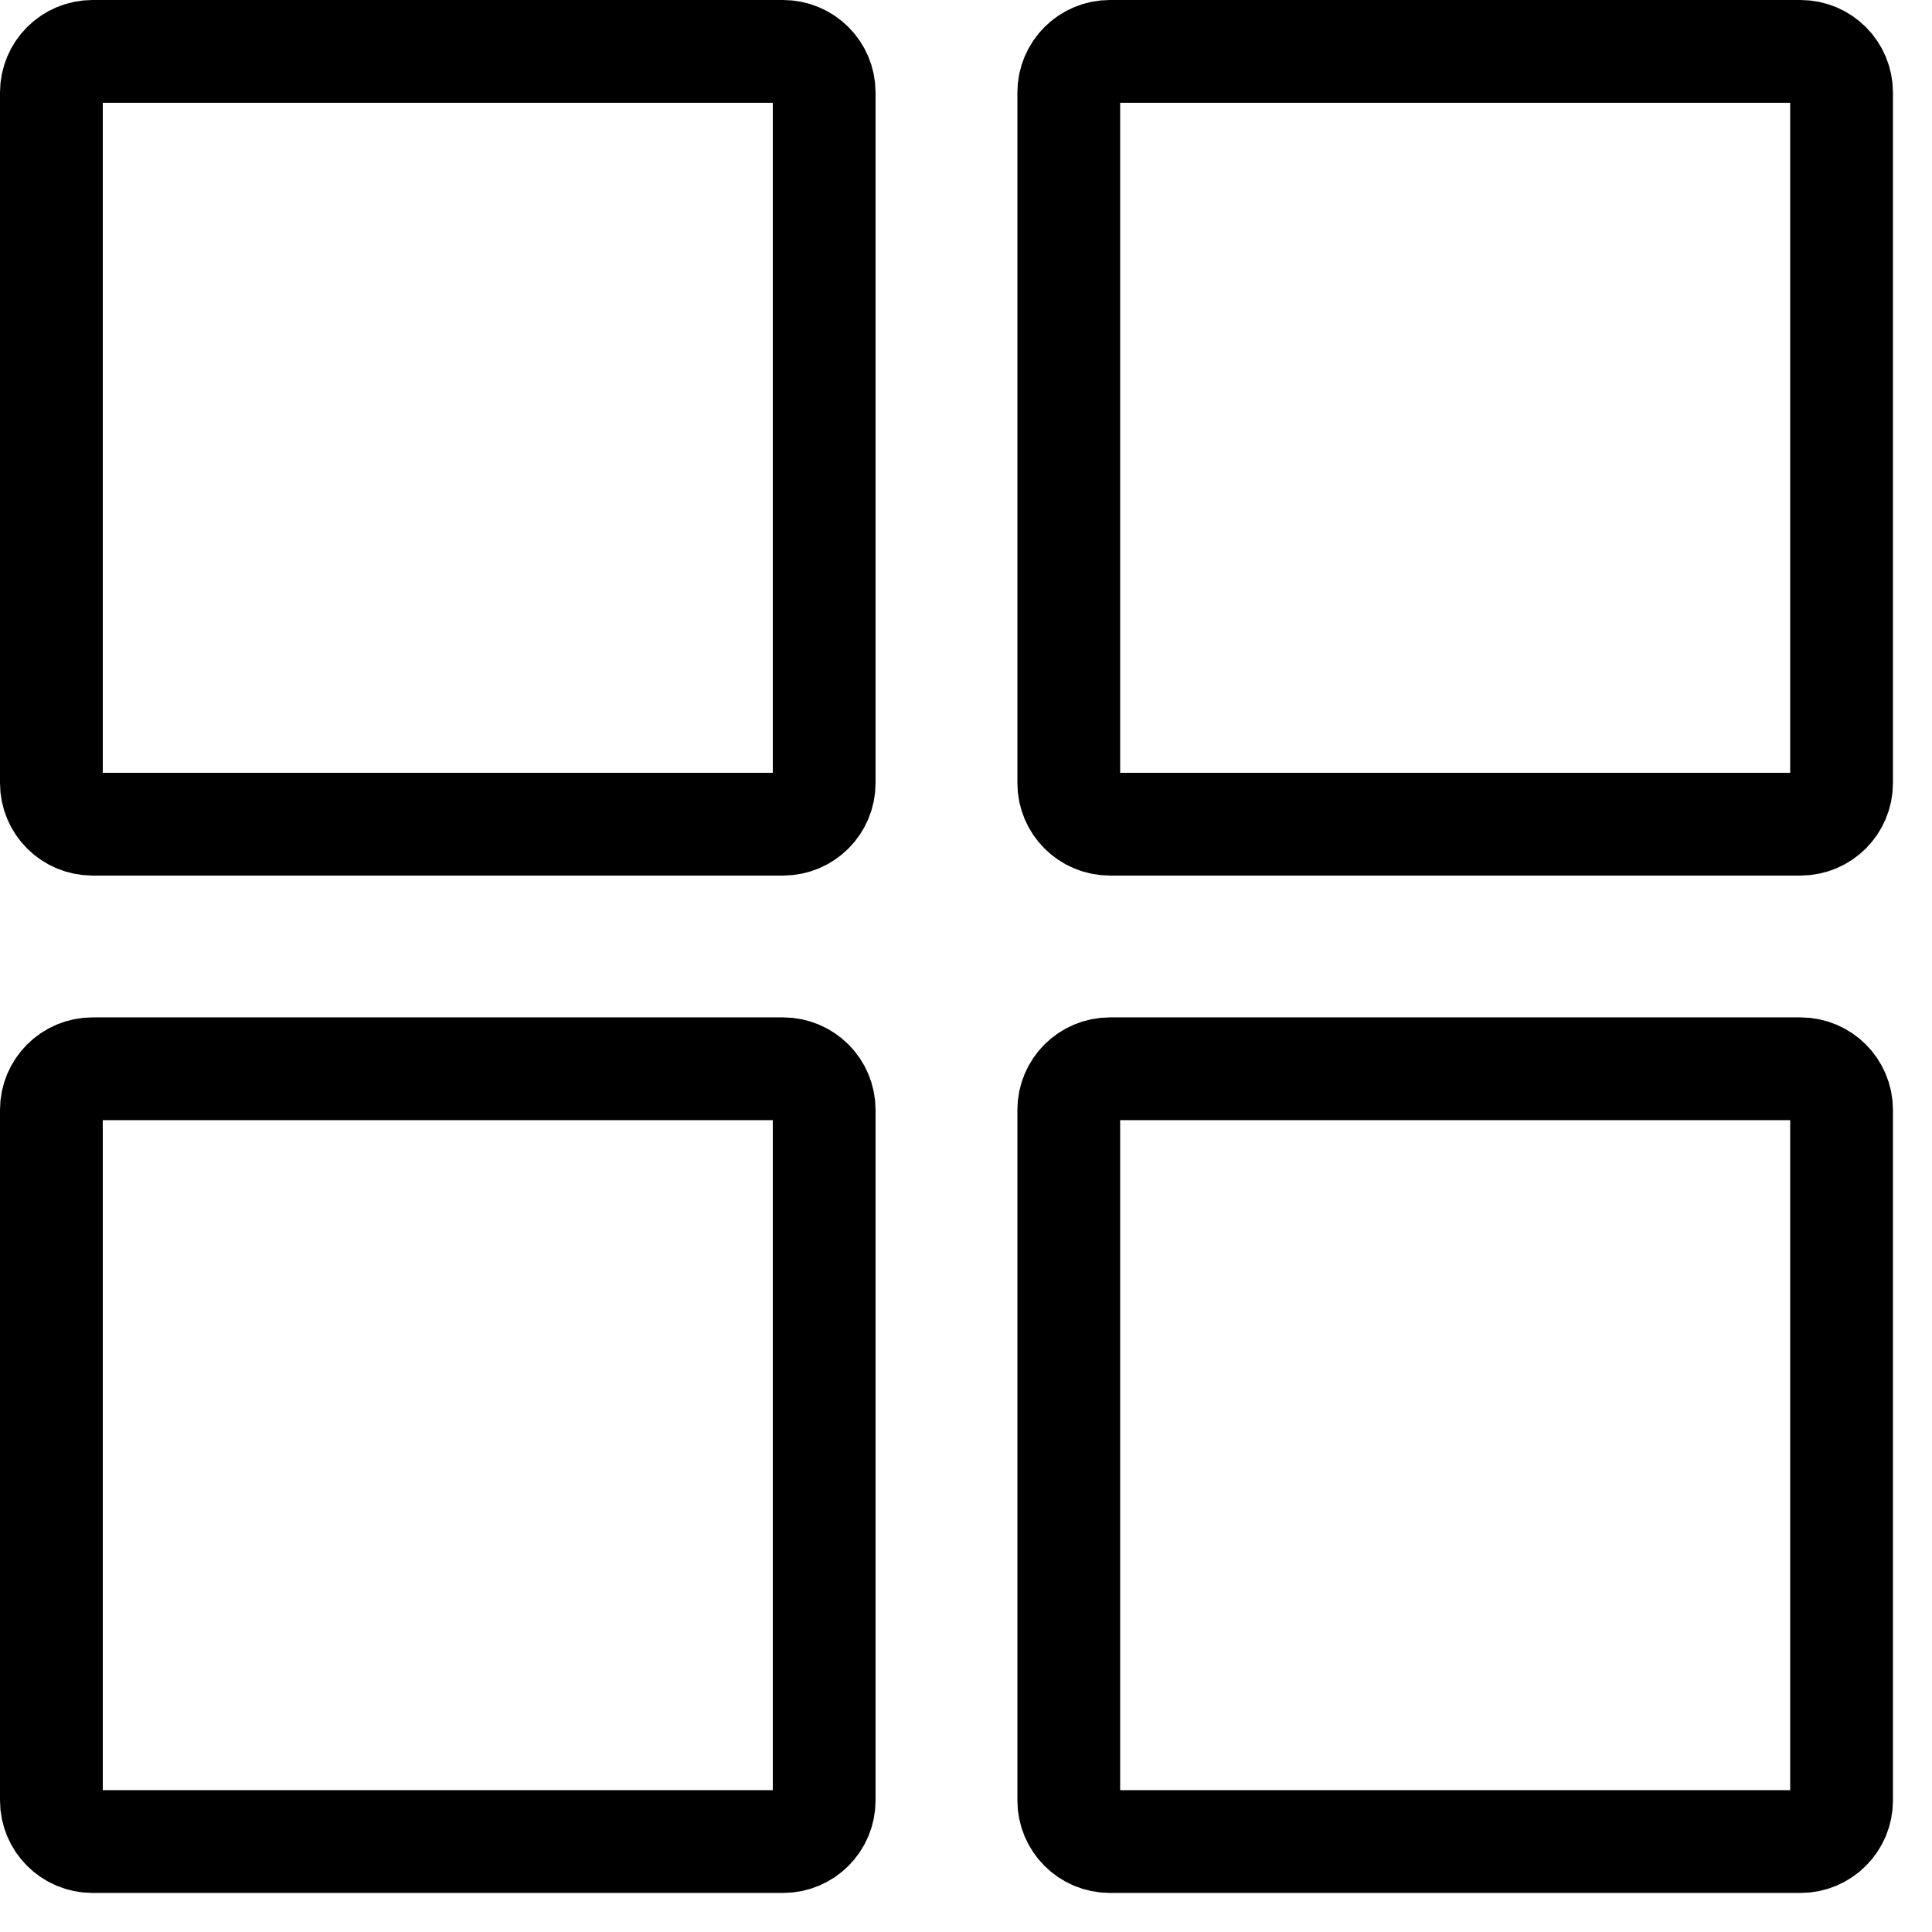
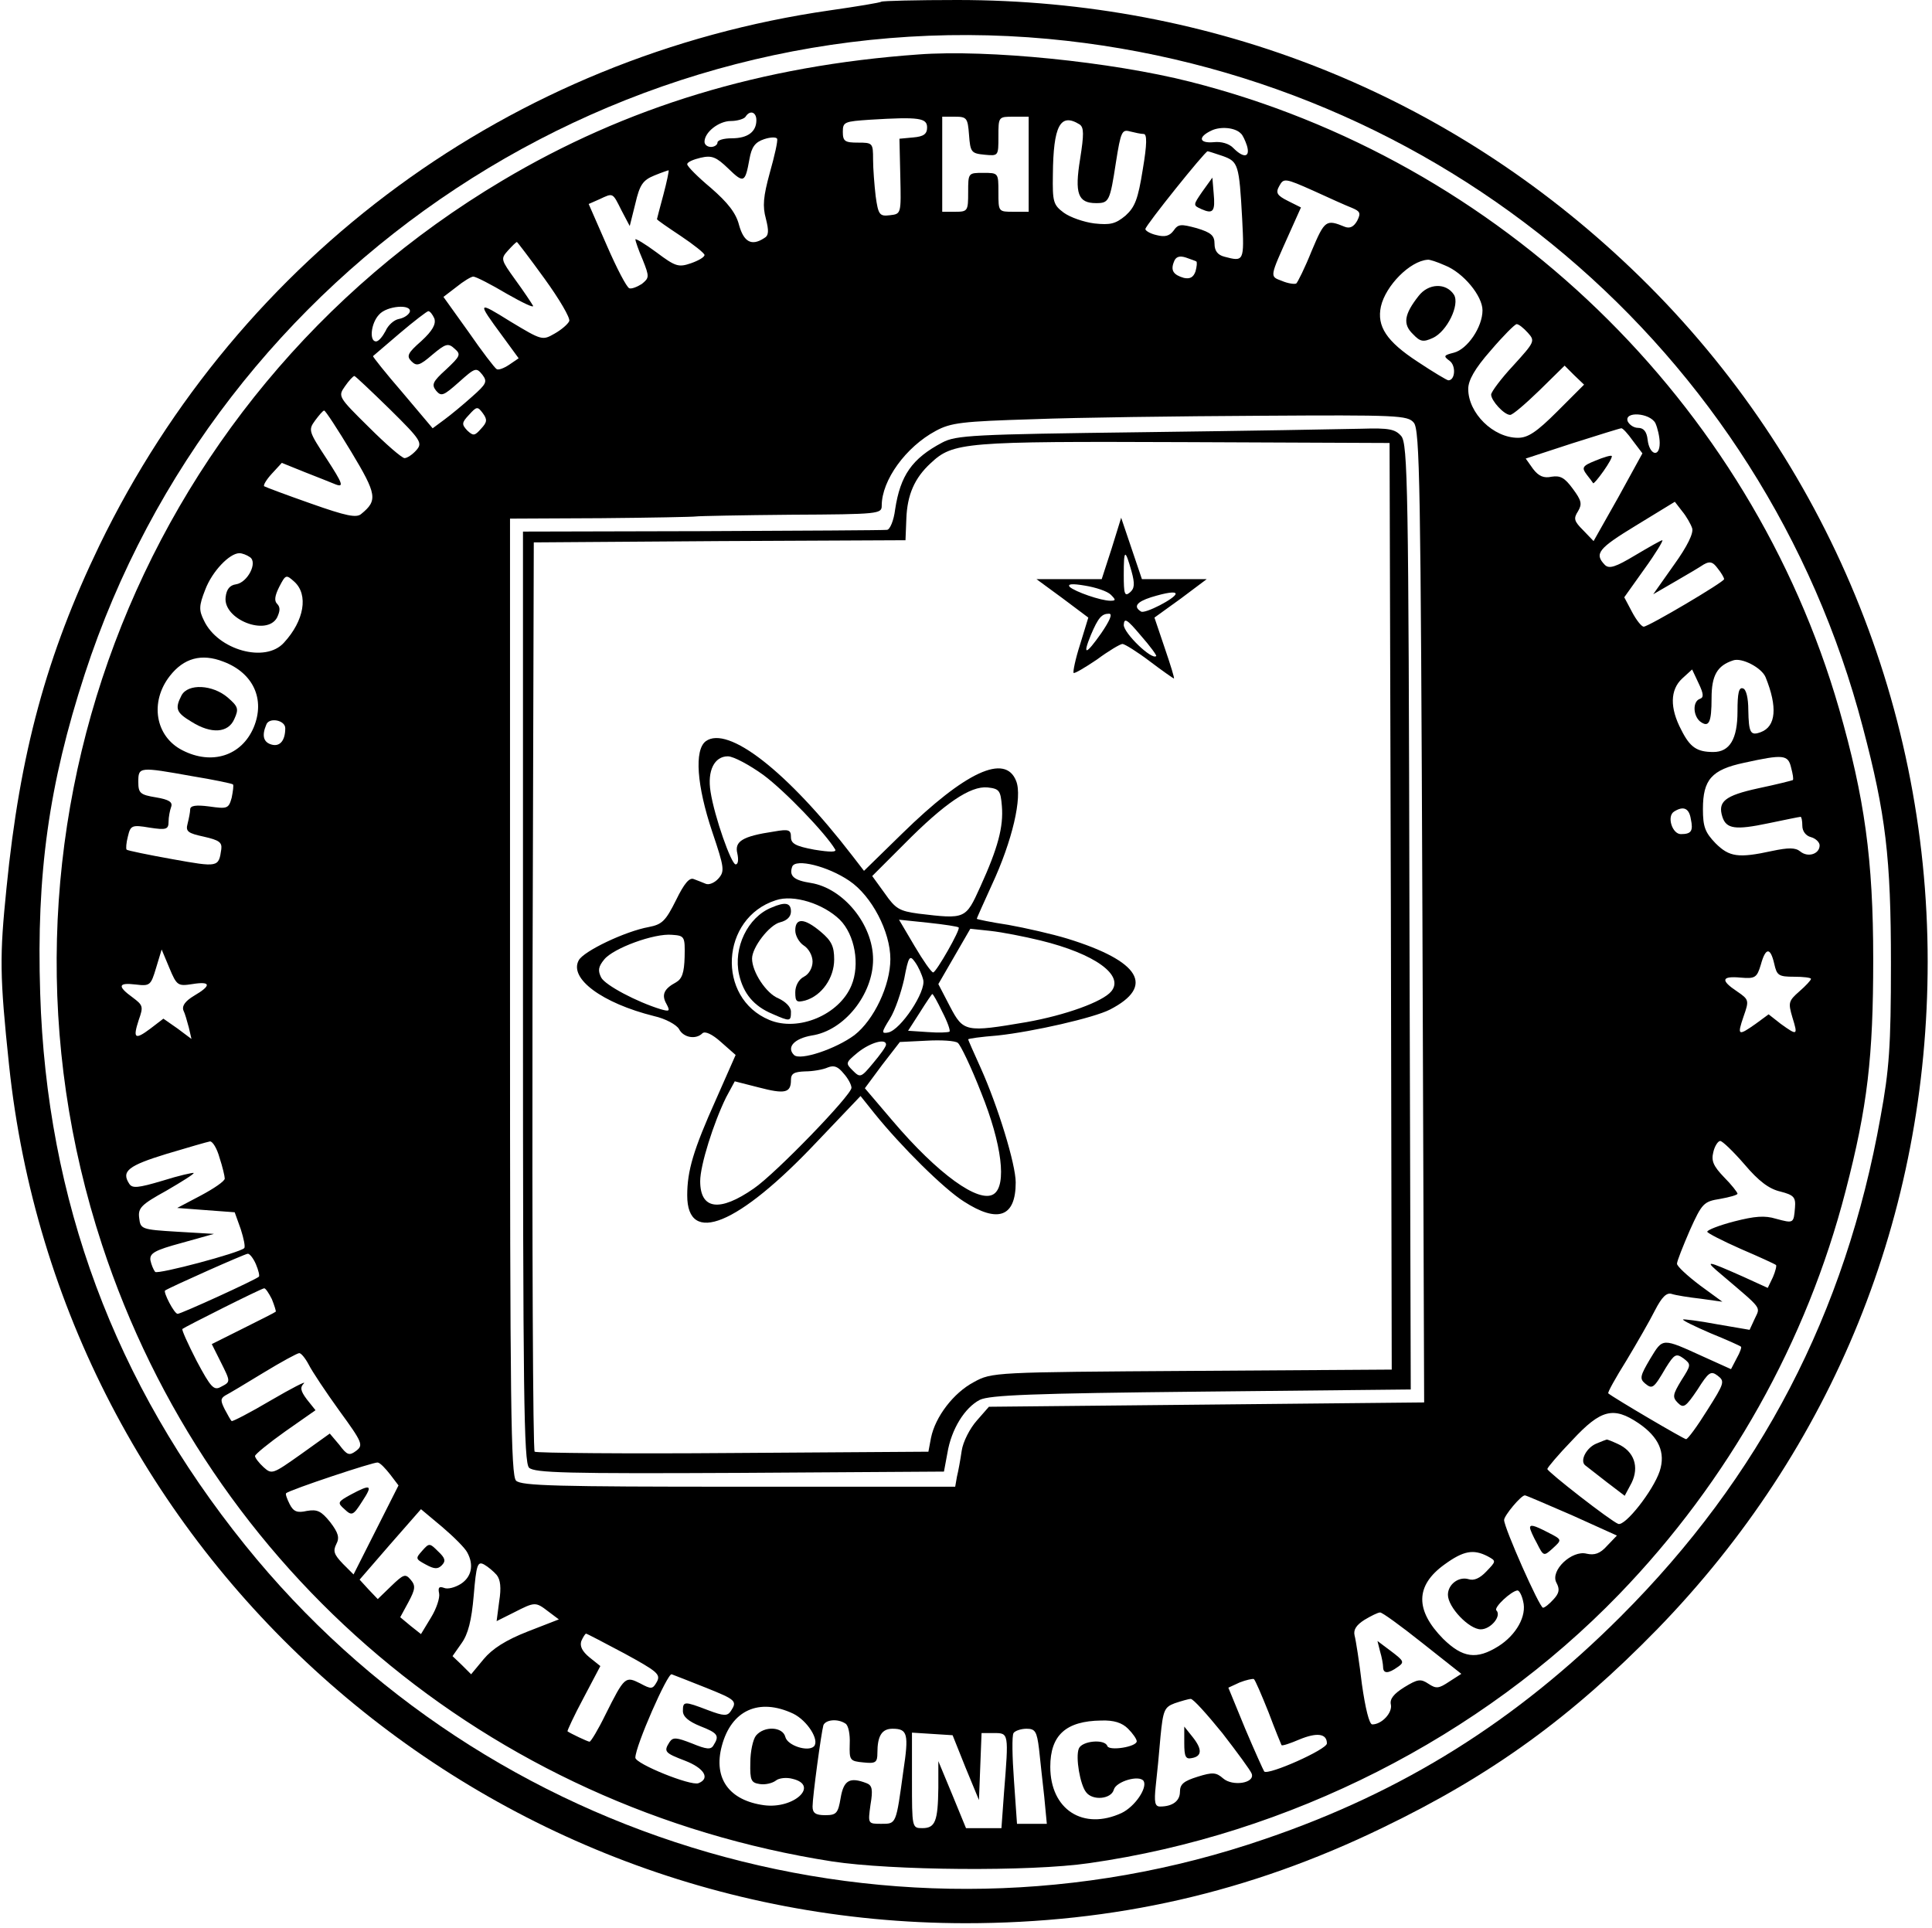
- <svg xmlns="http://www.w3.org/2000/svg" viewBox="0 0 47 47" aria-labelledby="title" width="1em" height="1em" stroke="currentColor" fill="none" stroke-width="2.5" strokeMiterlimit="10">
-   <rect x="1.25" y="1.25" width="18.8" height="18.8" rx="1" ry="1" />
-   <rect x="26" y="1.25" width="18.8" height="18.8" rx="1" ry="1" />
-   <rect x="1.25" y="26" width="18.8" height="18.8" rx="1" ry="1" />
-   <rect x="26" y="26" width="18.8" height="18.8" rx="1" ry="1" />
+ <svg xmlns="http://www.w3.org/2000/svg" version="1.0" width="447pt" height="446pt" viewBox="0 0 447 446" preserveAspectRatio="xMidYMid meet">
+   <g transform="translate(0,446) scale(0.1,-0.1)" fill="#000000" stroke="none">
+     <path d="M2039 4456 c-2 -2 -56 -11 -119 -20 -736 -106 -1364 -566 -1690 -1238 -122 -253 -184 -480 -215 -793 -16 -158 -16 -201 6 -410 119 -1126 1075 -1984 2212 -1985 345 0 657 71 966 221 253 122 437 256 636 460 406 418 625 958 625 1544 0 607 -247 1185 -685 1603 -424 405 -969 622 -1560 622 -94 0 -174 -2 -176 -4z m386 -86 c905 -84 1656 -718 1885 -1593 53 -201 65 -301 65 -547 0 -191 -4 -245 -24 -354 -81 -455 -278 -833 -601 -1156 -242 -242 -503 -406 -823 -515 -849 -292 -1798 -18 -2360 680 -302 375 -459 797 -474 1276 -9 277 20 484 103 739 308 946 1240 1561 2229 1470z" />
+     <path d="M2125 4334 c-363 -26 -676 -121 -963 -292 -849 -505 -1233 -1527 -926 -2462 249 -758 895 -1303 1689 -1427 137 -21 458 -24 595 -4 463 66 906 291 1226 622 254 263 434 585 524 933 51 196 64 311 64 536 0 232 -20 374 -79 580 -205 710 -783 1269 -1502 1451 -182 46 -467 75 -628 63z m-375 -152 c0 -27 -20 -42 -57 -42 -18 0 -33 -4 -33 -10 0 -5 -7 -10 -15 -10 -8 0 -15 5 -15 12 0 22 33 48 61 48 15 0 31 5 34 10 10 16 25 11 25 -8z m395 -17 c0 -15 -8 -21 -32 -23 l-32 -3 2 -87 c2 -87 2 -87 -24 -90 -24 -3 -27 1 -33 44 -3 26 -6 64 -6 85 0 38 -1 39 -35 39 -30 0 -35 3 -35 25 0 23 4 24 63 28 114 7 132 4 132 -18z m97 -17 c3 -40 5 -43 36 -46 32 -3 32 -3 32 42 0 46 0 46 35 46 l35 0 0 -110 0 -110 -35 0 c-35 0 -35 0 -35 45 0 45 0 45 -35 45 -35 0 -35 0 -35 -45 0 -43 -1 -45 -30 -45 l-30 0 0 110 0 110 29 0 c28 0 30 -3 33 -42z m256 24 c10 -7 10 -23 1 -80 -13 -80 -5 -102 37 -102 30 0 32 4 46 95 11 70 14 76 32 71 12 -3 26 -6 32 -6 8 0 8 -23 -2 -82 -11 -69 -18 -87 -40 -107 -23 -19 -35 -22 -72 -18 -24 3 -56 14 -71 25 -24 18 -26 25 -25 88 1 113 17 144 62 116z m373 -21 c4 -3 10 -16 14 -28 8 -27 -7 -30 -31 -6 -10 11 -29 16 -46 14 -34 -3 -37 12 -5 27 21 10 55 7 68 -7z m-1090 -91 c-15 -55 -17 -77 -9 -106 7 -28 7 -39 -4 -45 -29 -19 -47 -9 -58 30 -7 28 -26 52 -65 86 -30 25 -55 50 -55 55 0 5 14 11 31 15 26 6 36 2 64 -25 36 -35 39 -33 49 22 5 28 13 39 34 46 15 5 28 5 30 1 2 -5 -6 -40 -17 -79z m1048 39 c36 -13 38 -19 45 -146 5 -98 4 -99 -41 -87 -16 4 -23 14 -23 30 0 19 -8 26 -41 36 -37 10 -43 10 -54 -6 -9 -12 -20 -15 -39 -10 -14 3 -26 10 -26 14 0 8 138 180 144 180 2 0 17 -5 35 -11z m-1294 -89 c-8 -30 -15 -56 -15 -57 0 -2 25 -19 55 -39 30 -20 55 -40 55 -44 0 -5 -14 -13 -31 -19 -29 -10 -36 -8 -80 25 -27 20 -49 33 -49 30 0 -3 7 -24 17 -47 16 -40 15 -42 -2 -56 -11 -7 -24 -12 -29 -10 -6 2 -29 46 -52 99 l-42 96 25 11 c32 15 30 16 51 -26 l19 -36 13 52 c10 43 17 54 44 65 17 7 32 12 33 12 1 -1 -4 -26 -12 -56z m1593 -31 c19 -8 21 -12 12 -30 -8 -14 -17 -18 -28 -14 -44 18 -47 16 -77 -55 -16 -40 -33 -74 -36 -76 -4 -2 -19 0 -33 6 -29 11 -29 7 18 112 l26 58 -30 15 c-26 13 -29 19 -20 35 10 18 13 18 78 -11 37 -17 77 -35 90 -40z m-1868 -164 c34 -47 60 -91 57 -98 -3 -7 -18 -20 -34 -29 -28 -16 -29 -16 -102 28 -77 48 -78 47 -19 -33 l38 -52 -22 -15 c-12 -8 -25 -13 -29 -10 -4 2 -34 41 -65 86 l-58 81 30 23 c16 13 34 24 39 24 6 0 41 -18 78 -40 37 -21 64 -34 60 -27 -4 7 -22 34 -41 60 -33 46 -34 48 -17 67 10 11 19 20 21 20 1 0 30 -38 64 -85z m1508 40 c2 -2 1 -12 -2 -23 -5 -14 -13 -18 -27 -15 -24 7 -31 17 -23 37 4 12 13 15 28 10 11 -4 23 -8 24 -9z m575 -9 c43 -17 87 -71 87 -104 0 -39 -35 -90 -66 -98 -24 -6 -25 -8 -10 -19 15 -11 13 -45 -3 -45 -3 0 -35 19 -71 43 -72 47 -95 82 -85 128 11 48 67 105 108 108 4 1 22 -5 40 -13z m-2395 -108 c-3 -7 -14 -14 -25 -16 -11 -2 -25 -14 -31 -28 -7 -13 -16 -24 -22 -24 -16 0 -12 42 7 62 18 21 77 25 71 6z m57 -15 c4 -13 -4 -28 -30 -52 -32 -28 -35 -35 -23 -47 12 -12 19 -10 48 15 31 26 37 28 52 14 15 -13 13 -17 -20 -48 -31 -28 -34 -35 -23 -49 12 -14 17 -12 53 20 38 34 40 34 54 17 12 -16 10 -21 -24 -51 -20 -18 -49 -42 -64 -53 l-27 -20 -70 83 c-39 45 -69 83 -68 84 1 1 29 25 62 53 33 28 63 51 66 51 4 0 10 -8 14 -17z m2530 -33 c17 -19 16 -21 -34 -76 -28 -30 -51 -61 -51 -67 0 -14 30 -47 44 -47 6 0 36 26 68 57 l58 57 22 -22 23 -22 -62 -62 c-48 -48 -68 -61 -91 -61 -57 0 -115 57 -115 113 0 20 15 47 52 89 29 34 56 61 60 61 5 0 16 -9 26 -20z m-2633 -177 c73 -72 76 -78 61 -95 -9 -10 -21 -18 -27 -18 -6 0 -43 32 -83 72 -71 70 -71 71 -55 94 9 13 19 24 22 24 2 0 39 -35 82 -77z m211 -45 c-15 -17 -18 -17 -32 -4 -13 14 -13 18 4 36 18 20 20 20 32 4 11 -15 10 -21 -4 -36z m-300 -54 c59 -98 61 -112 23 -143 -11 -10 -35 -5 -117 24 -57 20 -105 38 -108 40 -2 3 6 16 18 29 l23 25 52 -21 c28 -11 61 -24 73 -29 19 -7 16 2 -21 59 -42 64 -43 67 -27 89 9 12 18 23 21 23 3 0 31 -43 63 -96z m2458 68 c14 -16 16 -142 20 -1143 l4 -1124 -503 -5 -504 -5 -28 -32 c-16 -18 -32 -49 -35 -70 -3 -21 -8 -48 -11 -60 l-4 -23 -501 0 c-420 0 -503 2 -515 14 -12 12 -14 175 -14 1120 l0 1106 210 1 c116 1 215 3 220 4 6 1 105 3 220 4 204 1 210 2 210 21 0 59 56 136 125 173 35 19 61 22 225 27 102 4 338 7 525 8 319 2 342 1 356 -16z m559 -1 c5 -11 10 -32 10 -46 0 -35 -24 -28 -28 8 -2 18 -9 27 -22 27 -10 0 -20 7 -24 15 -9 24 51 20 64 -4z m-52 -41 l22 -29 -56 -102 -57 -101 -24 25 c-21 21 -23 27 -12 44 10 17 8 25 -12 52 -19 26 -29 31 -49 28 -18 -4 -30 1 -43 18 l-17 24 107 35 c60 19 111 35 114 35 3 1 15 -12 27 -29z m137 -202 c4 -11 -11 -42 -42 -85 l-48 -68 50 29 c28 16 58 34 67 40 14 8 21 6 32 -9 9 -11 15 -22 15 -25 1 -6 -175 -110 -186 -110 -5 0 -17 15 -27 34 l-18 34 47 66 c26 36 44 66 41 66 -3 0 -31 -16 -63 -35 -45 -27 -60 -32 -70 -22 -25 26 -15 38 72 91 l90 55 17 -22 c10 -12 20 -30 23 -39z m-3337 -67 c19 -12 -5 -59 -32 -63 -14 -2 -22 -11 -24 -30 -6 -51 95 -91 119 -47 7 15 8 24 0 32 -7 7 -5 19 5 39 15 29 16 29 35 12 33 -30 23 -90 -24 -141 -43 -48 -153 -17 -185 51 -12 24 -12 34 3 72 16 42 56 84 79 84 6 0 17 -4 24 -9z m-61 -242 c69 -26 97 -87 70 -152 -28 -66 -97 -88 -165 -53 -63 32 -76 112 -29 172 32 41 73 53 124 33z m3568 -36 c28 -69 24 -114 -11 -127 -24 -9 -28 -2 -29 51 0 28 -5 48 -12 50 -10 4 -13 -11 -13 -53 0 -64 -18 -94 -56 -94 -38 0 -54 11 -74 51 -27 51 -26 93 2 119 l23 21 15 -32 c12 -25 12 -33 3 -36 -17 -6 -16 -38 0 -52 21 -16 27 -3 27 54 0 52 13 75 50 87 20 7 66 -17 75 -39z m-3425 -118 c0 -28 -12 -43 -31 -38 -19 5 -24 20 -13 46 6 18 44 11 44 -8z m3484 -91 c4 -15 6 -27 4 -29 -2 -1 -37 -10 -80 -19 -78 -17 -94 -31 -83 -66 9 -28 30 -31 106 -15 39 8 72 15 75 15 2 0 4 -9 4 -21 0 -12 8 -23 20 -26 11 -3 20 -12 20 -19 0 -20 -27 -29 -45 -14 -11 9 -27 9 -65 1 -78 -17 -99 -14 -131 18 -24 25 -29 38 -29 79 0 68 20 91 95 107 91 20 102 19 109 -11z m-3699 -20 c49 -8 92 -17 94 -19 2 -2 0 -16 -3 -31 -7 -25 -10 -26 -52 -20 -31 4 -44 2 -44 -7 0 -6 -3 -21 -6 -33 -5 -18 1 -22 38 -30 35 -8 42 -13 40 -29 -6 -42 -7 -42 -113 -23 -56 10 -104 20 -106 22 -2 2 -1 16 3 31 6 25 9 27 50 20 39 -6 44 -4 44 14 0 10 3 26 6 34 4 11 -5 17 -35 22 -37 6 -41 10 -41 36 0 35 2 35 125 13z m3467 -99 c6 -28 1 -35 -23 -35 -20 0 -33 41 -16 52 22 14 35 8 39 -17z m-3467 -382 c43 7 45 -3 4 -27 -20 -12 -28 -23 -25 -33 4 -8 9 -26 13 -41 l6 -26 -32 24 -33 23 -30 -23 c-36 -27 -41 -23 -27 20 11 31 10 34 -14 52 -36 26 -34 35 7 30 33 -4 35 -2 47 38 l13 43 18 -43 c17 -41 20 -42 53 -37z m3660 47 c6 -27 10 -30 46 -30 21 0 39 -2 39 -5 0 -3 -12 -16 -27 -29 -25 -22 -26 -26 -16 -60 13 -42 12 -43 -27 -15 l-28 22 -30 -22 c-41 -29 -43 -27 -28 17 13 37 13 39 -15 58 -39 26 -36 36 8 32 34 -3 38 0 47 30 11 40 22 41 31 2z m-3597 -449 c7 -21 12 -43 12 -48 0 -6 -25 -23 -55 -39 l-55 -29 66 -5 67 -5 14 -39 c7 -22 11 -41 8 -44 -11 -11 -199 -61 -206 -55 -4 5 -9 17 -11 27 -2 16 9 23 72 40 l75 21 -85 5 c-83 5 -85 6 -88 32 -3 23 5 31 63 63 36 21 65 39 63 41 -2 1 -34 -6 -72 -18 -57 -17 -70 -18 -77 -7 -19 29 -2 42 86 69 50 15 95 28 101 29 6 0 16 -16 22 -38z m3528 -15 c33 -39 57 -57 83 -63 31 -8 36 -13 34 -37 -3 -37 -3 -37 -44 -26 -26 8 -49 6 -96 -6 -35 -9 -63 -20 -63 -24 0 -3 35 -21 78 -40 42 -18 79 -35 81 -37 2 -1 -1 -14 -7 -28 l-12 -25 -57 26 c-88 39 -91 39 -48 3 94 -80 88 -72 75 -100 l-12 -26 -76 13 c-42 8 -77 12 -78 11 -2 -2 27 -16 64 -32 37 -15 68 -29 70 -31 2 -1 -2 -13 -10 -27 l-13 -25 -62 28 c-99 45 -95 45 -125 -4 -23 -39 -25 -46 -12 -57 17 -14 20 -12 48 36 20 32 24 34 41 22 18 -14 18 -15 -5 -51 -20 -33 -21 -39 -8 -52 13 -13 18 -10 45 30 26 41 31 45 47 33 17 -13 16 -17 -24 -80 -23 -37 -45 -67 -49 -67 -5 0 -165 94 -180 106 -2 2 17 36 42 76 24 40 54 92 66 116 16 31 27 42 39 38 9 -3 40 -8 67 -11 l50 -7 -52 38 c-29 22 -53 44 -53 50 0 6 14 41 30 78 28 62 32 66 70 72 22 4 40 9 40 12 0 3 -14 21 -31 38 -25 26 -30 38 -25 58 3 14 11 26 16 26 5 0 30 -24 56 -54z m-3444 -231 c6 -14 9 -27 7 -29 -7 -7 -180 -86 -188 -86 -8 0 -34 51 -29 54 12 8 185 85 191 85 4 1 13 -10 19 -24z m37 -81 c6 -15 10 -28 9 -29 -2 -2 -36 -19 -76 -39 l-72 -36 20 -40 c24 -48 24 -47 1 -59 -16 -9 -23 -2 -56 60 -20 39 -35 72 -33 74 6 5 183 94 189 94 3 1 11 -11 18 -25z m85 -151 c8 -16 40 -64 71 -107 54 -74 56 -80 39 -93 -16 -12 -21 -10 -39 14 l-22 26 -67 -48 c-65 -46 -67 -47 -86 -30 -11 10 -20 22 -20 26 0 4 32 30 70 57 l70 49 -20 25 c-15 20 -16 28 -7 37 7 7 -28 -11 -76 -39 -49 -29 -90 -50 -91 -48 -2 1 -9 14 -16 27 -10 20 -10 25 1 32 8 4 48 28 89 53 41 25 78 45 82 45 4 1 14 -11 22 -26z m3077 -136 c47 -32 63 -68 49 -111 -15 -45 -80 -128 -96 -122 -18 7 -163 120 -164 127 0 3 26 34 58 67 66 71 95 78 153 39z m-2888 -119 l19 -25 -52 -103 -52 -103 -25 25 c-20 21 -23 29 -15 45 8 15 5 26 -14 51 -21 26 -30 30 -54 26 -22 -5 -31 -2 -40 16 -6 12 -10 23 -8 25 9 8 204 73 212 71 6 -1 18 -14 29 -28z m2734 -94 l104 -47 -23 -24 c-16 -18 -29 -22 -47 -18 -34 9 -85 -39 -70 -67 8 -15 7 -24 -7 -39 -9 -10 -20 -19 -24 -19 -8 0 -90 185 -90 203 0 10 39 57 48 57 3 0 51 -21 109 -46z m-2556 -86 c16 -29 10 -57 -15 -73 -13 -8 -30 -13 -39 -9 -11 4 -14 1 -11 -13 2 -10 -6 -35 -19 -56 l-23 -38 -24 19 -24 20 19 35 c16 30 17 38 5 52 -12 14 -16 13 -45 -15 l-31 -30 -21 22 -21 23 71 82 71 81 49 -41 c27 -23 53 -49 58 -59z m2361 -9 c20 -11 20 -11 -3 -35 -15 -16 -29 -22 -41 -18 -23 7 -48 -12 -48 -36 0 -29 49 -80 76 -80 23 0 49 31 36 44 -6 7 35 45 49 46 4 0 10 -11 13 -25 9 -34 -16 -78 -57 -104 -51 -32 -83 -27 -128 17 -65 66 -65 123 3 172 44 32 67 36 100 19z m-2293 -43 c9 -11 11 -30 6 -61 l-6 -46 40 20 c49 25 50 25 80 2 l24 -18 -72 -28 c-51 -20 -82 -40 -102 -64 l-29 -35 -21 21 -22 21 21 30 c15 21 23 52 28 110 6 72 9 80 24 72 9 -5 22 -16 29 -24z m2141 -157 l91 -72 -28 -18 c-24 -16 -30 -17 -48 -5 -18 12 -25 11 -56 -8 -24 -15 -34 -27 -31 -40 4 -19 -21 -46 -43 -46 -7 0 -16 37 -24 93 -6 51 -14 102 -17 113 -3 13 4 24 23 36 15 9 31 17 36 17 4 1 48 -31 97 -70z m-1845 -25 c75 -41 84 -48 75 -65 -10 -18 -13 -18 -39 -4 -34 17 -36 16 -80 -72 -17 -35 -34 -63 -37 -63 -4 0 -44 19 -51 24 -1 1 15 36 37 77 l39 74 -25 20 c-17 14 -23 26 -19 38 4 9 9 17 11 17 2 0 42 -21 89 -46z m188 -79 c70 -28 73 -31 58 -54 -8 -12 -16 -12 -53 2 -55 21 -58 21 -58 -2 0 -13 13 -24 40 -35 41 -16 45 -22 31 -44 -6 -11 -16 -10 -50 4 -36 14 -44 15 -52 3 -14 -22 -11 -25 36 -43 44 -17 59 -41 31 -52 -18 -7 -146 45 -146 59 0 27 75 197 84 193 6 -2 41 -16 79 -31z m1302 -57 c15 -40 29 -74 30 -76 2 -2 20 4 41 13 41 17 64 14 64 -9 0 -14 -135 -74 -145 -65 -2 3 -22 47 -44 99 l-39 95 26 12 c15 6 30 9 33 8 3 -2 18 -37 34 -77z m-107 -48 c34 -44 65 -86 68 -94 8 -22 -44 -30 -66 -11 -16 14 -24 15 -59 4 -32 -10 -41 -17 -41 -35 0 -21 -17 -34 -46 -34 -12 0 -14 10 -10 48 3 26 8 77 11 114 6 61 9 68 33 77 15 5 32 10 37 10 6 0 38 -36 73 -79z m-993 45 c33 -16 62 -62 48 -76 -14 -13 -61 2 -66 22 -6 24 -49 26 -68 3 -7 -9 -13 -37 -13 -62 -1 -42 2 -47 22 -50 13 -2 29 2 37 8 7 6 25 8 39 4 62 -15 3 -70 -66 -61 -81 11 -118 62 -98 137 22 83 86 112 165 75z m121 -23 c7 -4 11 -25 10 -47 -1 -38 0 -40 32 -43 28 -3 32 0 32 22 0 39 10 56 35 56 35 0 38 -12 25 -98 -17 -124 -16 -122 -51 -122 -31 0 -31 0 -25 44 6 35 4 45 -9 50 -39 15 -53 7 -60 -34 -6 -36 -10 -40 -36 -40 -22 0 -29 5 -29 20 0 23 20 170 25 188 5 13 33 16 51 4z m654 -12 c11 -11 20 -24 20 -29 0 -13 -64 -23 -68 -11 -6 17 -59 12 -66 -6 -8 -20 3 -84 17 -101 15 -20 58 -16 64 6 5 19 59 35 69 20 9 -16 -20 -59 -51 -74 -89 -41 -165 8 -165 107 0 73 36 106 118 107 29 1 48 -5 62 -19z m-206 -47 c3 -27 8 -76 12 -110 l6 -63 -35 0 -34 0 -7 100 c-4 55 -5 104 -1 110 3 5 17 10 30 10 20 0 24 -6 29 -47z m-170 -43 l31 -75 3 78 3 77 29 0 c34 0 34 0 23 -137 l-6 -83 -41 0 -41 0 -32 78 -32 77 0 -62 c-1 -77 -7 -93 -37 -93 -24 0 -24 1 -24 111 l0 110 47 -3 47 -3 30 -75z" />
+     <path d="M2782 4017 c-22 -32 -22 -32 -2 -41 27 -12 32 -5 28 37 l-3 36 -23 -32z" />
+     <path d="M3282 3775 c-33 -42 -37 -65 -13 -88 17 -18 24 -19 46 -9 33 15 63 77 49 100 -18 28 -59 27 -82 -3z" />
+     <path d="M2645 3460 c-395 -5 -433 -7 -465 -24 -70 -37 -97 -76 -109 -155 -3 -25 -12 -47 -19 -47 -6 -1 -199 -2 -427 -3 l-415 -1 0 -1076 c0 -922 2 -1077 14 -1090 13 -12 87 -14 488 -12 l472 3 8 43 c9 55 40 105 75 123 23 11 121 15 512 19 l485 5 -3 1093 c-2 997 -4 1095 -19 1113 -14 16 -28 19 -92 17 -41 -1 -268 -5 -505 -8z m573 -1097 l2 -1072 -462 -3 c-459 -3 -463 -3 -505 -26 -47 -25 -89 -80 -99 -129 l-6 -32 -452 -3 c-248 -2 -455 0 -459 3 -4 3 -6 478 -5 1055 l3 1049 430 3 430 2 2 50 c2 55 19 94 56 128 52 49 77 51 587 49 l475 -2 3 -1072z" />
+     <path d="M2572 3191 l-23 -71 -76 0 -75 0 60 -44 60 -45 -19 -62 c-11 -34 -17 -64 -15 -66 2 -2 26 12 54 31 27 20 54 36 59 36 5 0 34 -18 63 -40 29 -22 55 -40 56 -40 2 0 -8 32 -21 70 l-24 71 61 44 60 45 -75 0 -75 0 -24 71 -24 71 -22 -71z m46 -53 c8 -29 7 -40 -4 -49 -12 -10 -14 -3 -14 41 0 60 3 61 18 8z m-48 -54 c12 -12 12 -14 -1 -14 -22 0 -82 21 -94 32 -6 7 6 8 35 3 25 -4 52 -13 60 -21z m150 2 c0 -10 -71 -47 -80 -41 -18 11 -11 22 23 33 36 11 57 14 57 8z m-172 -91 c-36 -51 -44 -53 -24 -4 17 40 25 49 42 49 9 0 1 -17 -18 -45z m127 -53 c-10 -10 -75 53 -75 72 1 17 7 14 39 -24 22 -25 38 -47 36 -48z" />
+     <path d="M1633 2745 c-27 -20 -21 -103 15 -210 28 -83 29 -91 14 -108 -9 -10 -22 -15 -29 -12 -7 3 -20 8 -28 11 -10 4 -22 -10 -41 -49 -24 -48 -32 -56 -63 -62 -55 -10 -151 -56 -162 -77 -23 -42 54 -99 174 -129 27 -6 52 -20 58 -30 10 -20 39 -25 54 -10 6 6 23 -2 43 -20 l34 -30 -45 -102 c-53 -118 -67 -166 -67 -223 0 -117 118 -69 300 124 l101 106 32 -40 c62 -77 161 -175 207 -204 79 -51 120 -36 120 44 0 42 -41 176 -81 265 -16 35 -29 65 -29 66 0 2 30 6 68 9 83 9 223 41 260 60 105 54 70 112 -98 164 -36 11 -98 25 -137 32 -40 6 -73 13 -73 14 0 2 16 37 35 79 47 101 71 203 56 240 -25 64 -117 22 -264 -122 l-88 -86 -27 35 c-151 196 -288 302 -339 265z m133 -78 c50 -37 144 -135 166 -172 5 -7 -11 -7 -48 -1 -43 8 -54 14 -54 29 0 17 -5 19 -39 13 -74 -11 -92 -23 -85 -51 3 -14 2 -25 -4 -25 -10 0 -49 110 -58 168 -8 49 9 82 40 82 13 0 50 -20 82 -43z m552 -72 c4 -48 -9 -97 -50 -187 -34 -75 -34 -75 -143 -62 -44 6 -53 11 -78 47 l-29 40 74 74 c93 94 153 135 193 131 27 -3 30 -7 33 -43z m-353 -173 c52 -35 95 -118 95 -181 0 -61 -38 -141 -83 -176 -43 -32 -126 -60 -140 -46 -18 18 1 38 41 45 75 11 142 95 142 176 0 81 -69 165 -144 177 -39 6 -51 16 -43 38 8 19 82 1 132 -33z m-22 -90 c35 -35 47 -104 27 -152 -28 -68 -123 -108 -190 -80 -123 51 -113 236 15 277 41 14 110 -8 148 -45z m275 -18 c5 -4 -52 -104 -59 -104 -4 0 -23 27 -43 61 l-36 61 67 -7 c38 -4 70 -9 71 -11z m189 -30 c127 -31 195 -81 164 -118 -20 -24 -106 -55 -196 -71 -141 -24 -146 -23 -177 36 l-27 52 37 64 37 64 47 -5 c27 -3 78 -13 115 -22z m-823 -38 c-1 -37 -6 -51 -20 -59 -28 -15 -34 -29 -22 -50 9 -17 7 -18 -14 -12 -55 17 -127 55 -137 73 -8 16 -7 25 7 42 21 26 116 61 157 57 29 -2 30 -4 29 -51z m552 -53 c7 -27 -52 -116 -81 -122 -16 -3 -16 0 4 32 12 19 26 61 33 92 10 53 13 56 25 39 8 -11 16 -29 19 -41z m44 -74 c12 -23 19 -43 17 -46 -3 -2 -25 -3 -51 -1 l-45 3 27 42 c15 24 28 43 29 43 2 0 12 -18 23 -41z m90 -187 c48 -119 60 -215 29 -235 -34 -22 -129 46 -235 171 l-63 74 40 54 41 53 61 3 c34 2 67 0 73 -5 6 -4 31 -56 54 -115z m-220 111 c0 -5 -14 -24 -30 -43 -28 -34 -30 -34 -47 -17 -17 17 -17 18 12 42 29 23 65 33 65 18z m-80 -100 c0 -17 -176 -199 -226 -233 -79 -55 -124 -49 -124 17 0 37 31 135 60 194 l20 37 55 -14 c61 -16 75 -13 75 17 0 15 7 19 33 20 17 0 41 4 52 9 15 6 24 2 37 -14 10 -11 18 -26 18 -33z" />
+     <path d="M1785 2360 c-55 -22 -89 -93 -75 -155 10 -44 34 -73 77 -91 41 -18 43 -18 43 5 0 11 -12 23 -29 31 -28 11 -61 61 -61 92 0 26 40 78 65 84 16 4 25 13 25 25 0 20 -13 23 -45 9z" />
+     <path d="M1840 2307 c0 -12 9 -28 20 -35 11 -7 20 -23 20 -37 0 -14 -8 -29 -20 -35 -12 -6 -20 -21 -20 -36 0 -22 3 -24 23 -19 38 11 67 52 67 95 0 30 -6 43 -31 64 -38 32 -59 33 -59 3z" />
+     <path d="M3691 3394 c-30 -12 -32 -16 -20 -32 7 -9 14 -18 15 -20 1 -2 12 11 24 28 12 17 21 33 19 35 -2 2 -19 -3 -38 -11z" />
+     <path d="M420 2851 c-16 -31 -12 -40 23 -61 46 -29 85 -26 99 6 11 24 9 29 -15 50 -35 30 -92 33 -107 5z" />
+     <path d="M3694 1120 c-23 -9 -39 -39 -27 -50 4 -3 27 -21 50 -39 l42 -32 16 30 c18 37 6 73 -32 90 -13 6 -25 11 -26 10 -1 0 -11 -4 -23 -9z" />
+     <path d="M812 1002 c-31 -17 -32 -19 -15 -34 17 -16 20 -15 41 18 25 38 21 41 -26 16z" />
+     <path d="M3540 925 c0 -4 7 -20 16 -36 15 -30 16 -30 35 -13 24 22 24 21 -11 39 -31 16 -40 18 -40 10z" />
+     <path d="M977 872 c-16 -18 -16 -19 8 -32 20 -11 28 -11 37 -2 10 10 8 17 -8 32 -20 20 -21 20 -37 2z" />
+     <path d="M3193 639 c4 -13 7 -30 7 -36 0 -16 12 -16 34 0 16 11 14 14 -15 36 l-32 24 6 -24z" />
+     <path d="M2740 427 c0 -31 3 -38 17 -35 24 4 25 20 3 48 l-20 25 0 -38z" />
+   </g>
</svg>
